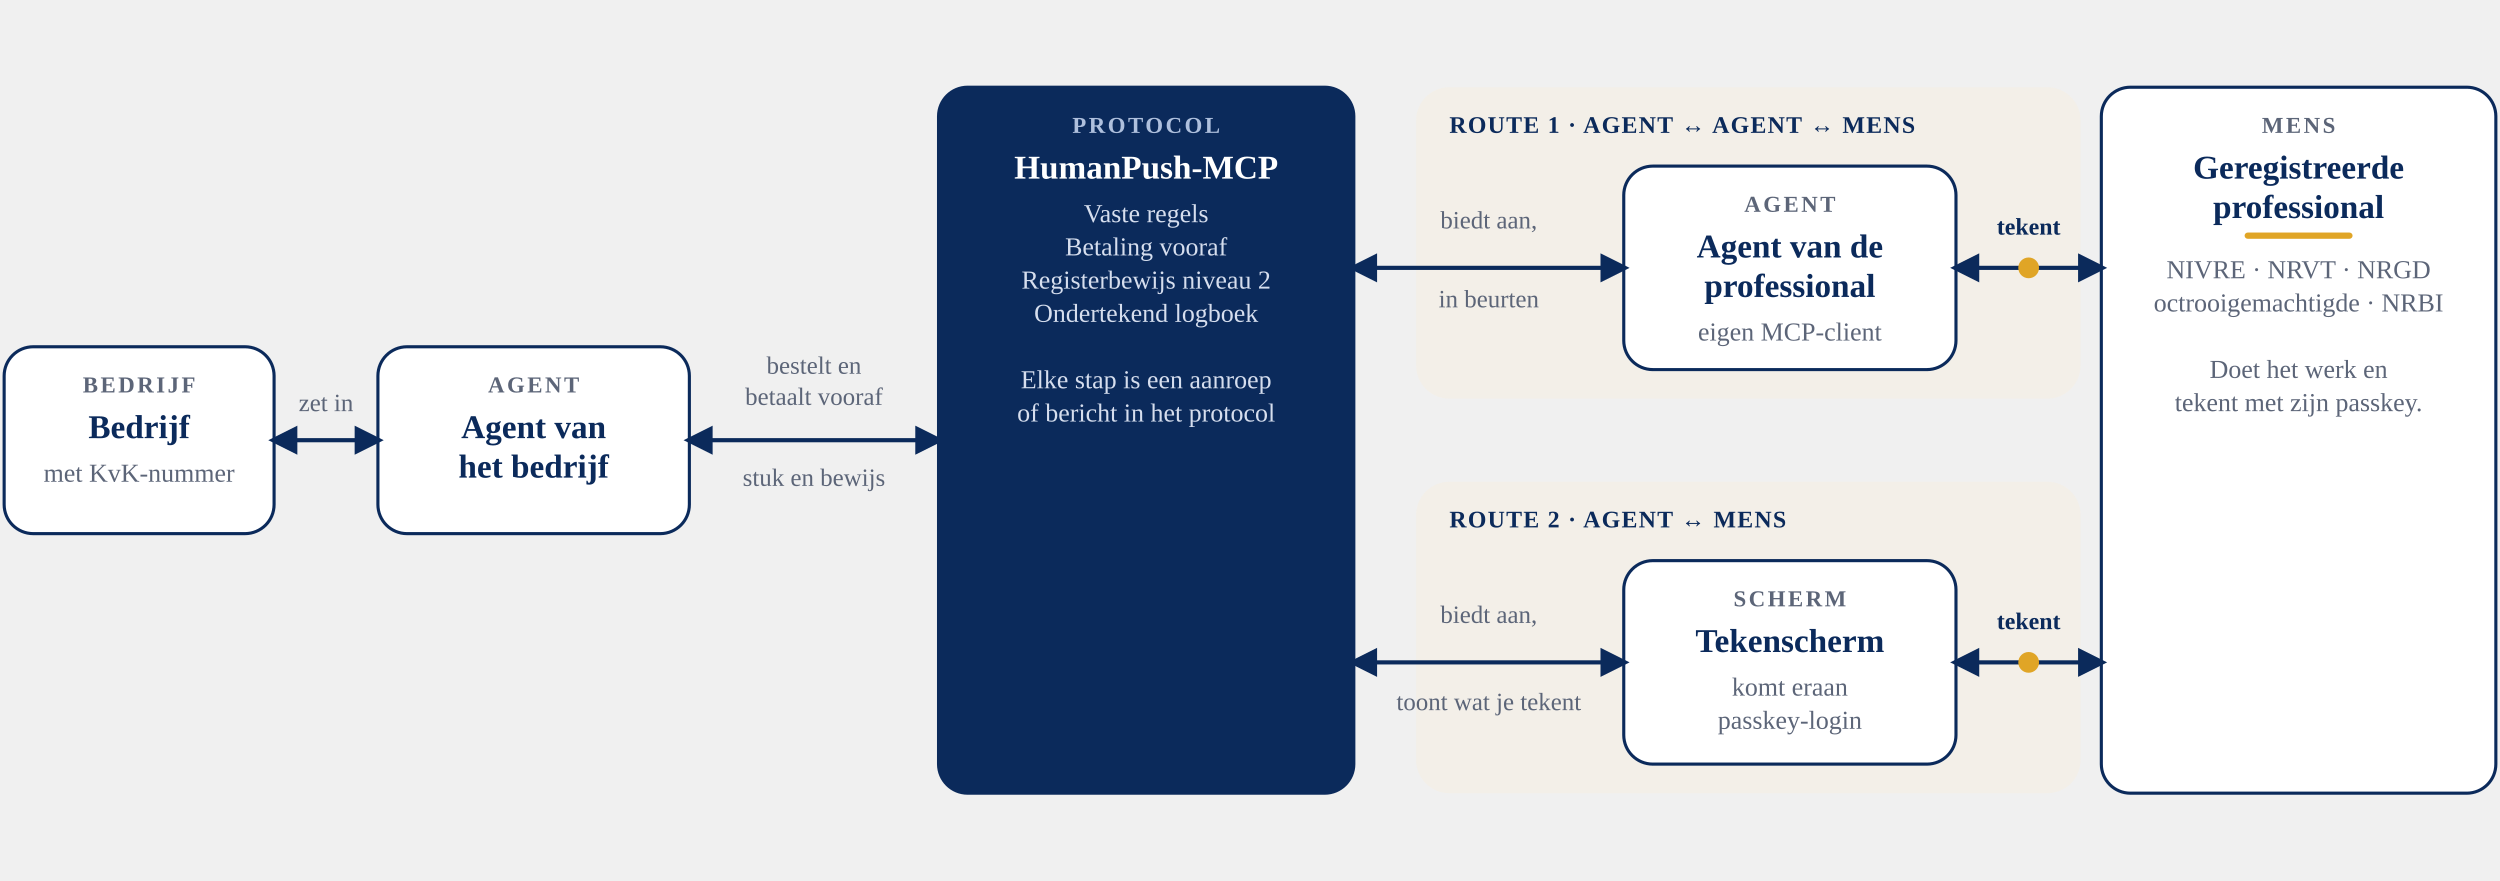
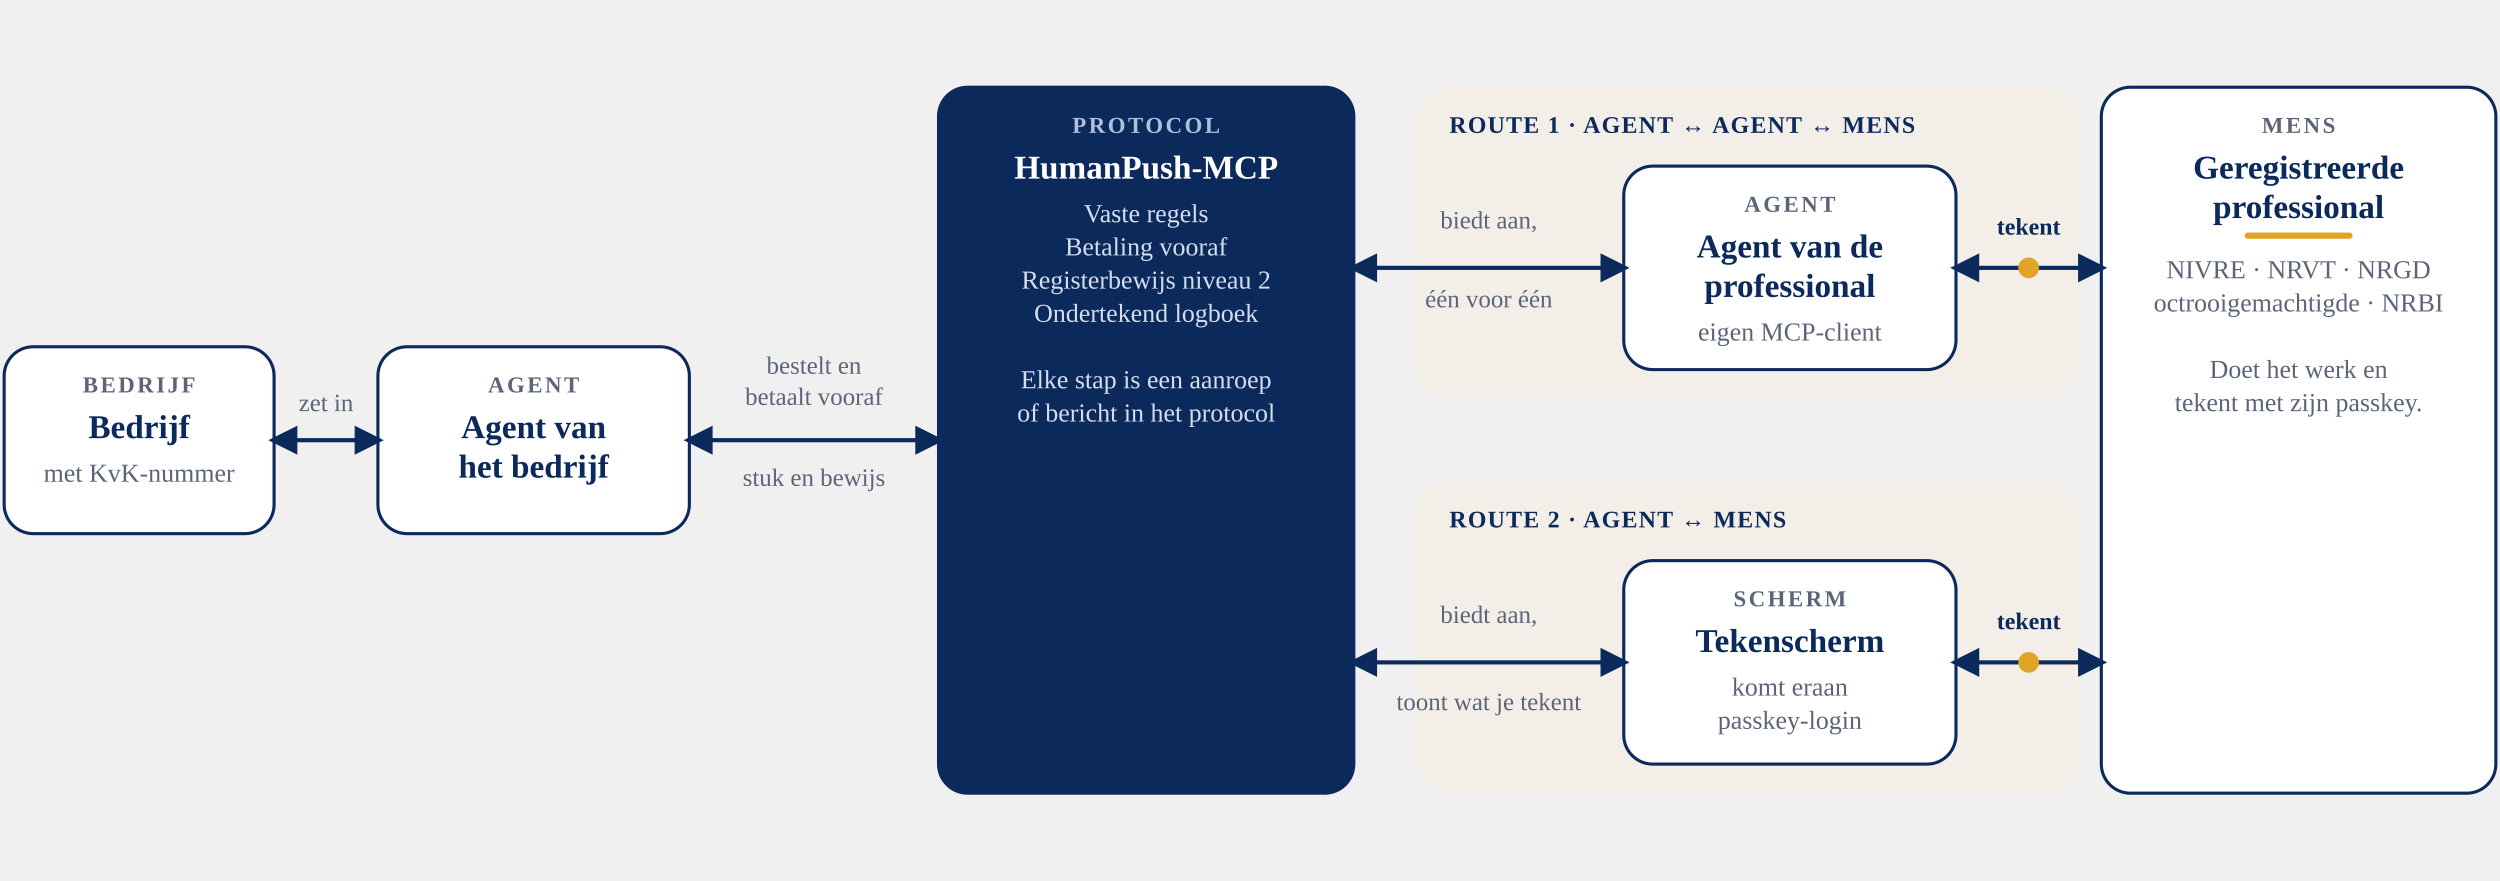
<svg xmlns="http://www.w3.org/2000/svg" class="hp-flow hp-flow-desktop" viewBox="-2 -2 1204 424" role="img" aria-labelledby="hpf-d-t hpf-d-d">
  <defs>
    <marker id="hpf-ah-d" viewBox="0 0 10 10" refX="8" refY="5" markerWidth="7" markerHeight="7" orient="auto-start-reverse">
      <path d="M0,0 L10,5 L0,10 z" fill="#0B2A5B" />
    </marker>
  </defs>
  <rect x="680" y="40" width="320" height="150" rx="16" fill="#F3EFE8" />
  <rect x="680" y="230" width="320" height="150" rx="16" fill="#F3EFE8" />
  <text x="696" y="62" font-size="11.5" font-weight="700" letter-spacing="0.6" fill="#0B2A5B">ROUTE 1 · AGENT ↔ AGENT ↔ MENS</text>
  <text x="696" y="252" font-size="11.5" font-weight="700" letter-spacing="0.6" fill="#0B2A5B">ROUTE 2 · AGENT ↔ MENS</text>
  <rect x="450" y="40" width="200" height="340" rx="14" fill="#0B2A5B" stroke="#0B2A5B" stroke-width="1.5" />
  <text x="550.0" y="62" text-anchor="middle" font-size="11" font-weight="700" letter-spacing="1.2" fill="#AFC0DD">PROTOCOL</text>
  <text x="550.0" y="84" text-anchor="middle" font-size="16" font-weight="700" fill="#FFFFFF">HumanPush-MCP</text>
  <text x="550.0" y="105" text-anchor="middle" font-size="12.5" fill="#D6DEEE">Vaste regels</text>
  <text x="550.0" y="121" text-anchor="middle" font-size="12.5" fill="#D6DEEE">Betaling vooraf</text>
  <text x="550.0" y="137" text-anchor="middle" font-size="12.5" fill="#D6DEEE">Registerbewijs niveau 2</text>
  <text x="550.0" y="153" text-anchor="middle" font-size="12.5" fill="#D6DEEE">Ondertekend logboek</text>
  <text x="550.0" y="169" text-anchor="middle" font-size="12.5" fill="#D6DEEE" />
  <text x="550.0" y="185" text-anchor="middle" font-size="12.5" fill="#D6DEEE">Elke stap is een aanroep</text>
  <text x="550.0" y="201" text-anchor="middle" font-size="12.5" fill="#D6DEEE">of bericht in het protocol</text>
  <rect x="1010" y="40" width="190" height="340" rx="14" fill="#FFFFFF" stroke="#0B2A5B" stroke-width="1.5" />
  <text x="1105.0" y="62" text-anchor="middle" font-size="11" font-weight="700" letter-spacing="1.2" fill="#5C6578">MENS</text>
  <text x="1105.0" y="84" text-anchor="middle" font-size="16" font-weight="700" fill="#0B2A5B">Geregistreerde</text>
  <text x="1105.0" y="103" text-anchor="middle" font-size="16" font-weight="700" fill="#0B2A5B">professional</text>
  <rect x="1079.0" y="110" width="52" height="3" rx="1.5" fill="#E0A526" />
  <text x="1105.0" y="132" text-anchor="middle" font-size="12.5" fill="#5C6578">NIVRE · NRVT · NRGD</text>
  <text x="1105.0" y="148" text-anchor="middle" font-size="12.5" fill="#5C6578">octrooigemachtigde · NRBI</text>
  <text x="1105.0" y="164" text-anchor="middle" font-size="12.5" fill="#5C6578" />
  <text x="1105.0" y="180" text-anchor="middle" font-size="12.5" fill="#5C6578">Doet het werk en</text>
  <text x="1105.0" y="196" text-anchor="middle" font-size="12.5" fill="#5C6578">tekent met zijn passkey.</text>
  <rect x="0" y="165" width="130" height="90" rx="14" fill="#FFFFFF" stroke="#0B2A5B" stroke-width="1.5" />
  <text x="65.0" y="187" text-anchor="middle" font-size="11" font-weight="700" letter-spacing="1.2" fill="#5C6578">BEDRIJF</text>
  <text x="65.0" y="209" text-anchor="middle" font-size="16" font-weight="700" fill="#0B2A5B">Bedrijf</text>
  <text x="65.0" y="230" text-anchor="middle" font-size="12.5" fill="#5C6578">met KvK-nummer</text>
  <rect x="180" y="165" width="150" height="90" rx="14" fill="#FFFFFF" stroke="#0B2A5B" stroke-width="1.5" />
  <text x="255.0" y="187" text-anchor="middle" font-size="11" font-weight="700" letter-spacing="1.2" fill="#5C6578">AGENT</text>
  <text x="255.0" y="209" text-anchor="middle" font-size="16" font-weight="700" fill="#0B2A5B">Agent van</text>
  <text x="255.0" y="228" text-anchor="middle" font-size="16" font-weight="700" fill="#0B2A5B">het bedrijf</text>
  <rect x="780" y="78" width="160" height="98" rx="14" fill="#FFFFFF" stroke="#0B2A5B" stroke-width="1.5" />
  <text x="860.0" y="100" text-anchor="middle" font-size="11" font-weight="700" letter-spacing="1.2" fill="#5C6578">AGENT</text>
  <text x="860.0" y="122" text-anchor="middle" font-size="16" font-weight="700" fill="#0B2A5B">Agent van de</text>
  <text x="860.0" y="141" text-anchor="middle" font-size="16" font-weight="700" fill="#0B2A5B">professional</text>
  <text x="860.0" y="162" text-anchor="middle" font-size="12.5" fill="#5C6578">eigen MCP-client</text>
  <rect x="780" y="268" width="160" height="98" rx="14" fill="#FFFFFF" stroke="#0B2A5B" stroke-width="1.5" />
  <text x="860.0" y="290" text-anchor="middle" font-size="11" font-weight="700" letter-spacing="1.2" fill="#5C6578">SCHERM</text>
  <text x="860.0" y="312" text-anchor="middle" font-size="16" font-weight="700" fill="#0B2A5B">Tekenscherm</text>
  <text x="860.0" y="333" text-anchor="middle" font-size="12.5" fill="#5C6578">komt eraan</text>
  <text x="860.0" y="349" text-anchor="middle" font-size="12.5" fill="#5C6578">passkey-login</text>
  <line x1="130" y1="210" x2="180" y2="210" stroke="#0B2A5B" stroke-width="2" marker-start="url(#hpf-ah-d)" marker-end="url(#hpf-ah-d)" />
  <text x="155" y="196" text-anchor="middle" font-size="12" font-weight="500" fill="#5C6578">zet in</text>
  <line x1="330" y1="210" x2="450" y2="210" stroke="#0B2A5B" stroke-width="2" marker-start="url(#hpf-ah-d)" marker-end="url(#hpf-ah-d)" />
  <text x="390" y="178" text-anchor="middle" font-size="12" font-weight="500" fill="#5C6578">bestelt en</text>
  <text x="390" y="193" text-anchor="middle" font-size="12" font-weight="500" fill="#5C6578">betaalt vooraf</text>
  <text x="390" y="232" text-anchor="middle" font-size="12" font-weight="500" fill="#5C6578">stuk en bewijs</text>
  <line x1="650" y1="127" x2="780" y2="127" stroke="#0B2A5B" stroke-width="2" marker-start="url(#hpf-ah-d)" marker-end="url(#hpf-ah-d)" />
  <text x="715" y="108" text-anchor="middle" font-size="12" font-weight="500" fill="#5C6578">biedt aan,</text>
-   <text x="715" y="146" text-anchor="middle" font-size="12" font-weight="500" fill="#5C6578">in beurten</text>
+   <text x="715" y="146" text-anchor="middle" font-size="12" font-weight="500" fill="#5C6578">één voor één</text>
  <line x1="650" y1="317" x2="780" y2="317" stroke="#0B2A5B" stroke-width="2" marker-start="url(#hpf-ah-d)" marker-end="url(#hpf-ah-d)" />
  <text x="715" y="298" text-anchor="middle" font-size="12" font-weight="500" fill="#5C6578">biedt aan,</text>
  <text x="715" y="340" text-anchor="middle" font-size="12" font-weight="500" fill="#5C6578">toont wat je tekent</text>
  <line x1="940" y1="127" x2="1010" y2="127" stroke="#0B2A5B" stroke-width="2" marker-start="url(#hpf-ah-d)" marker-end="url(#hpf-ah-d)" />
  <line x1="940" y1="317" x2="1010" y2="317" stroke="#0B2A5B" stroke-width="2" marker-start="url(#hpf-ah-d)" marker-end="url(#hpf-ah-d)" />
  <circle cx="975" cy="127" r="5" fill="#E0A526" />
  <circle cx="975" cy="317" r="5" fill="#E0A526" />
  <text x="975" y="111" text-anchor="middle" font-size="11.5" font-weight="700" fill="#0B2A5B">tekent</text>
  <text x="975" y="301" text-anchor="middle" font-size="11.5" font-weight="700" fill="#0B2A5B">tekent</text>
</svg>
